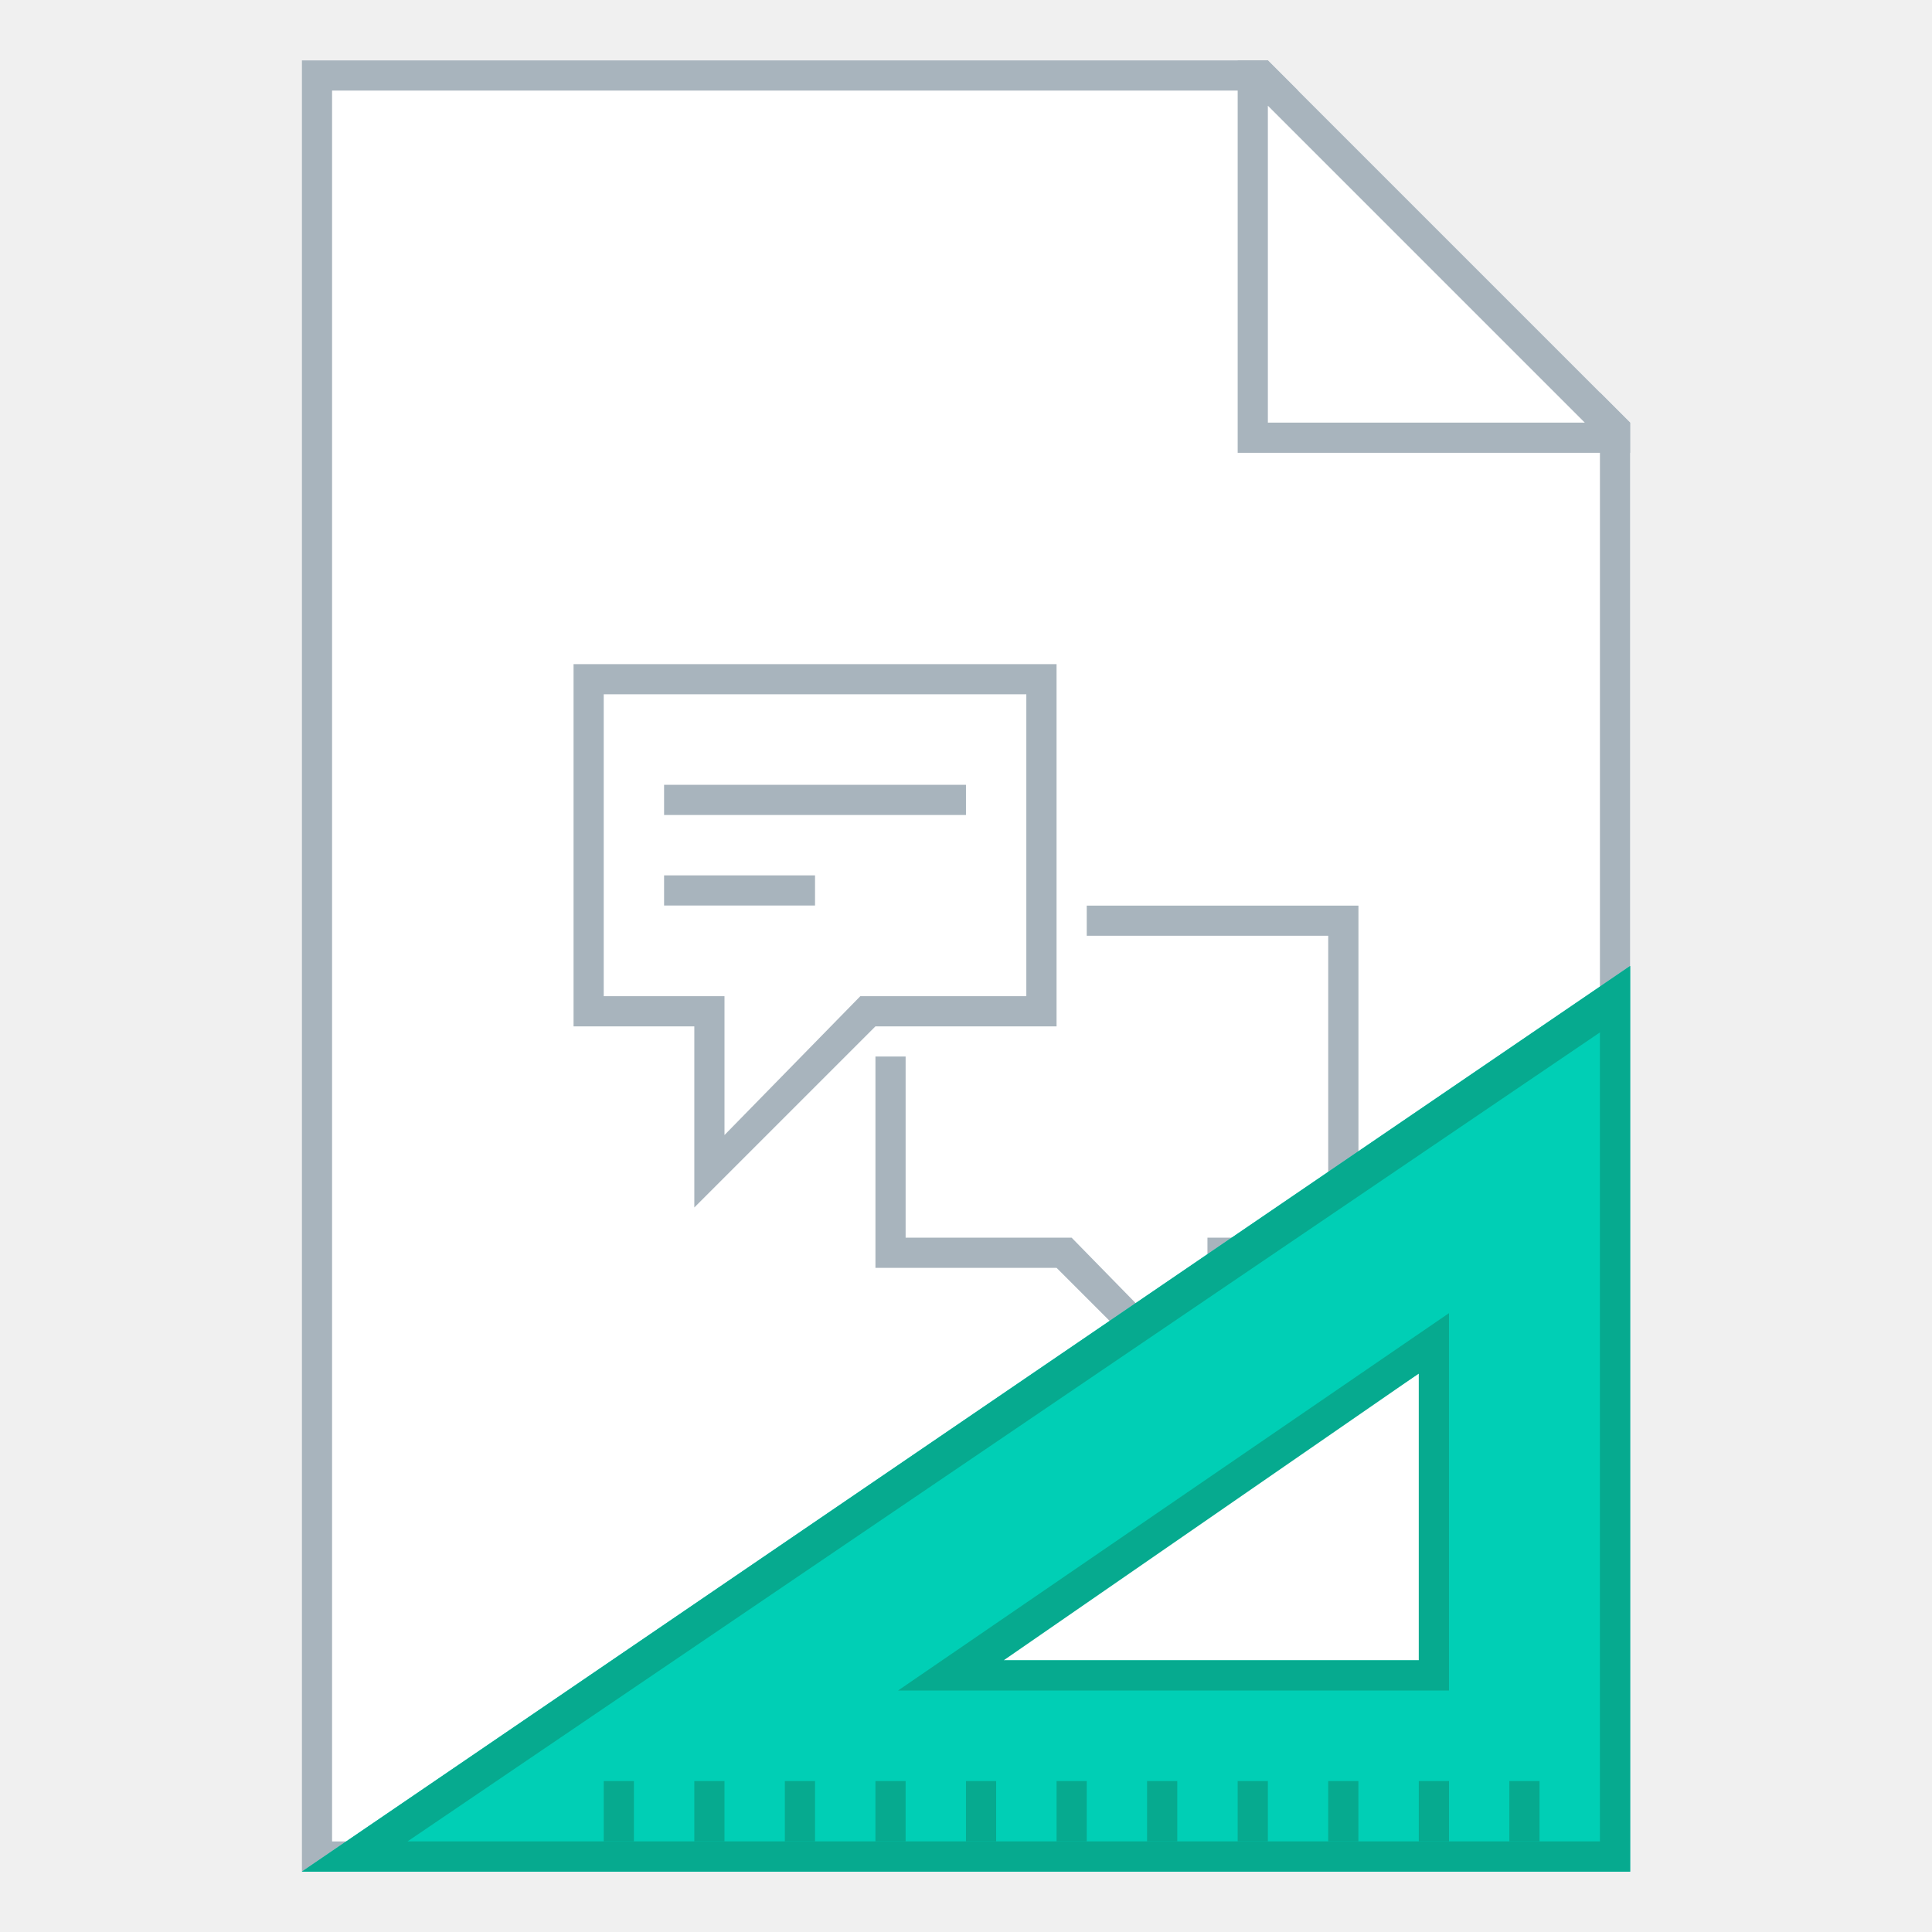
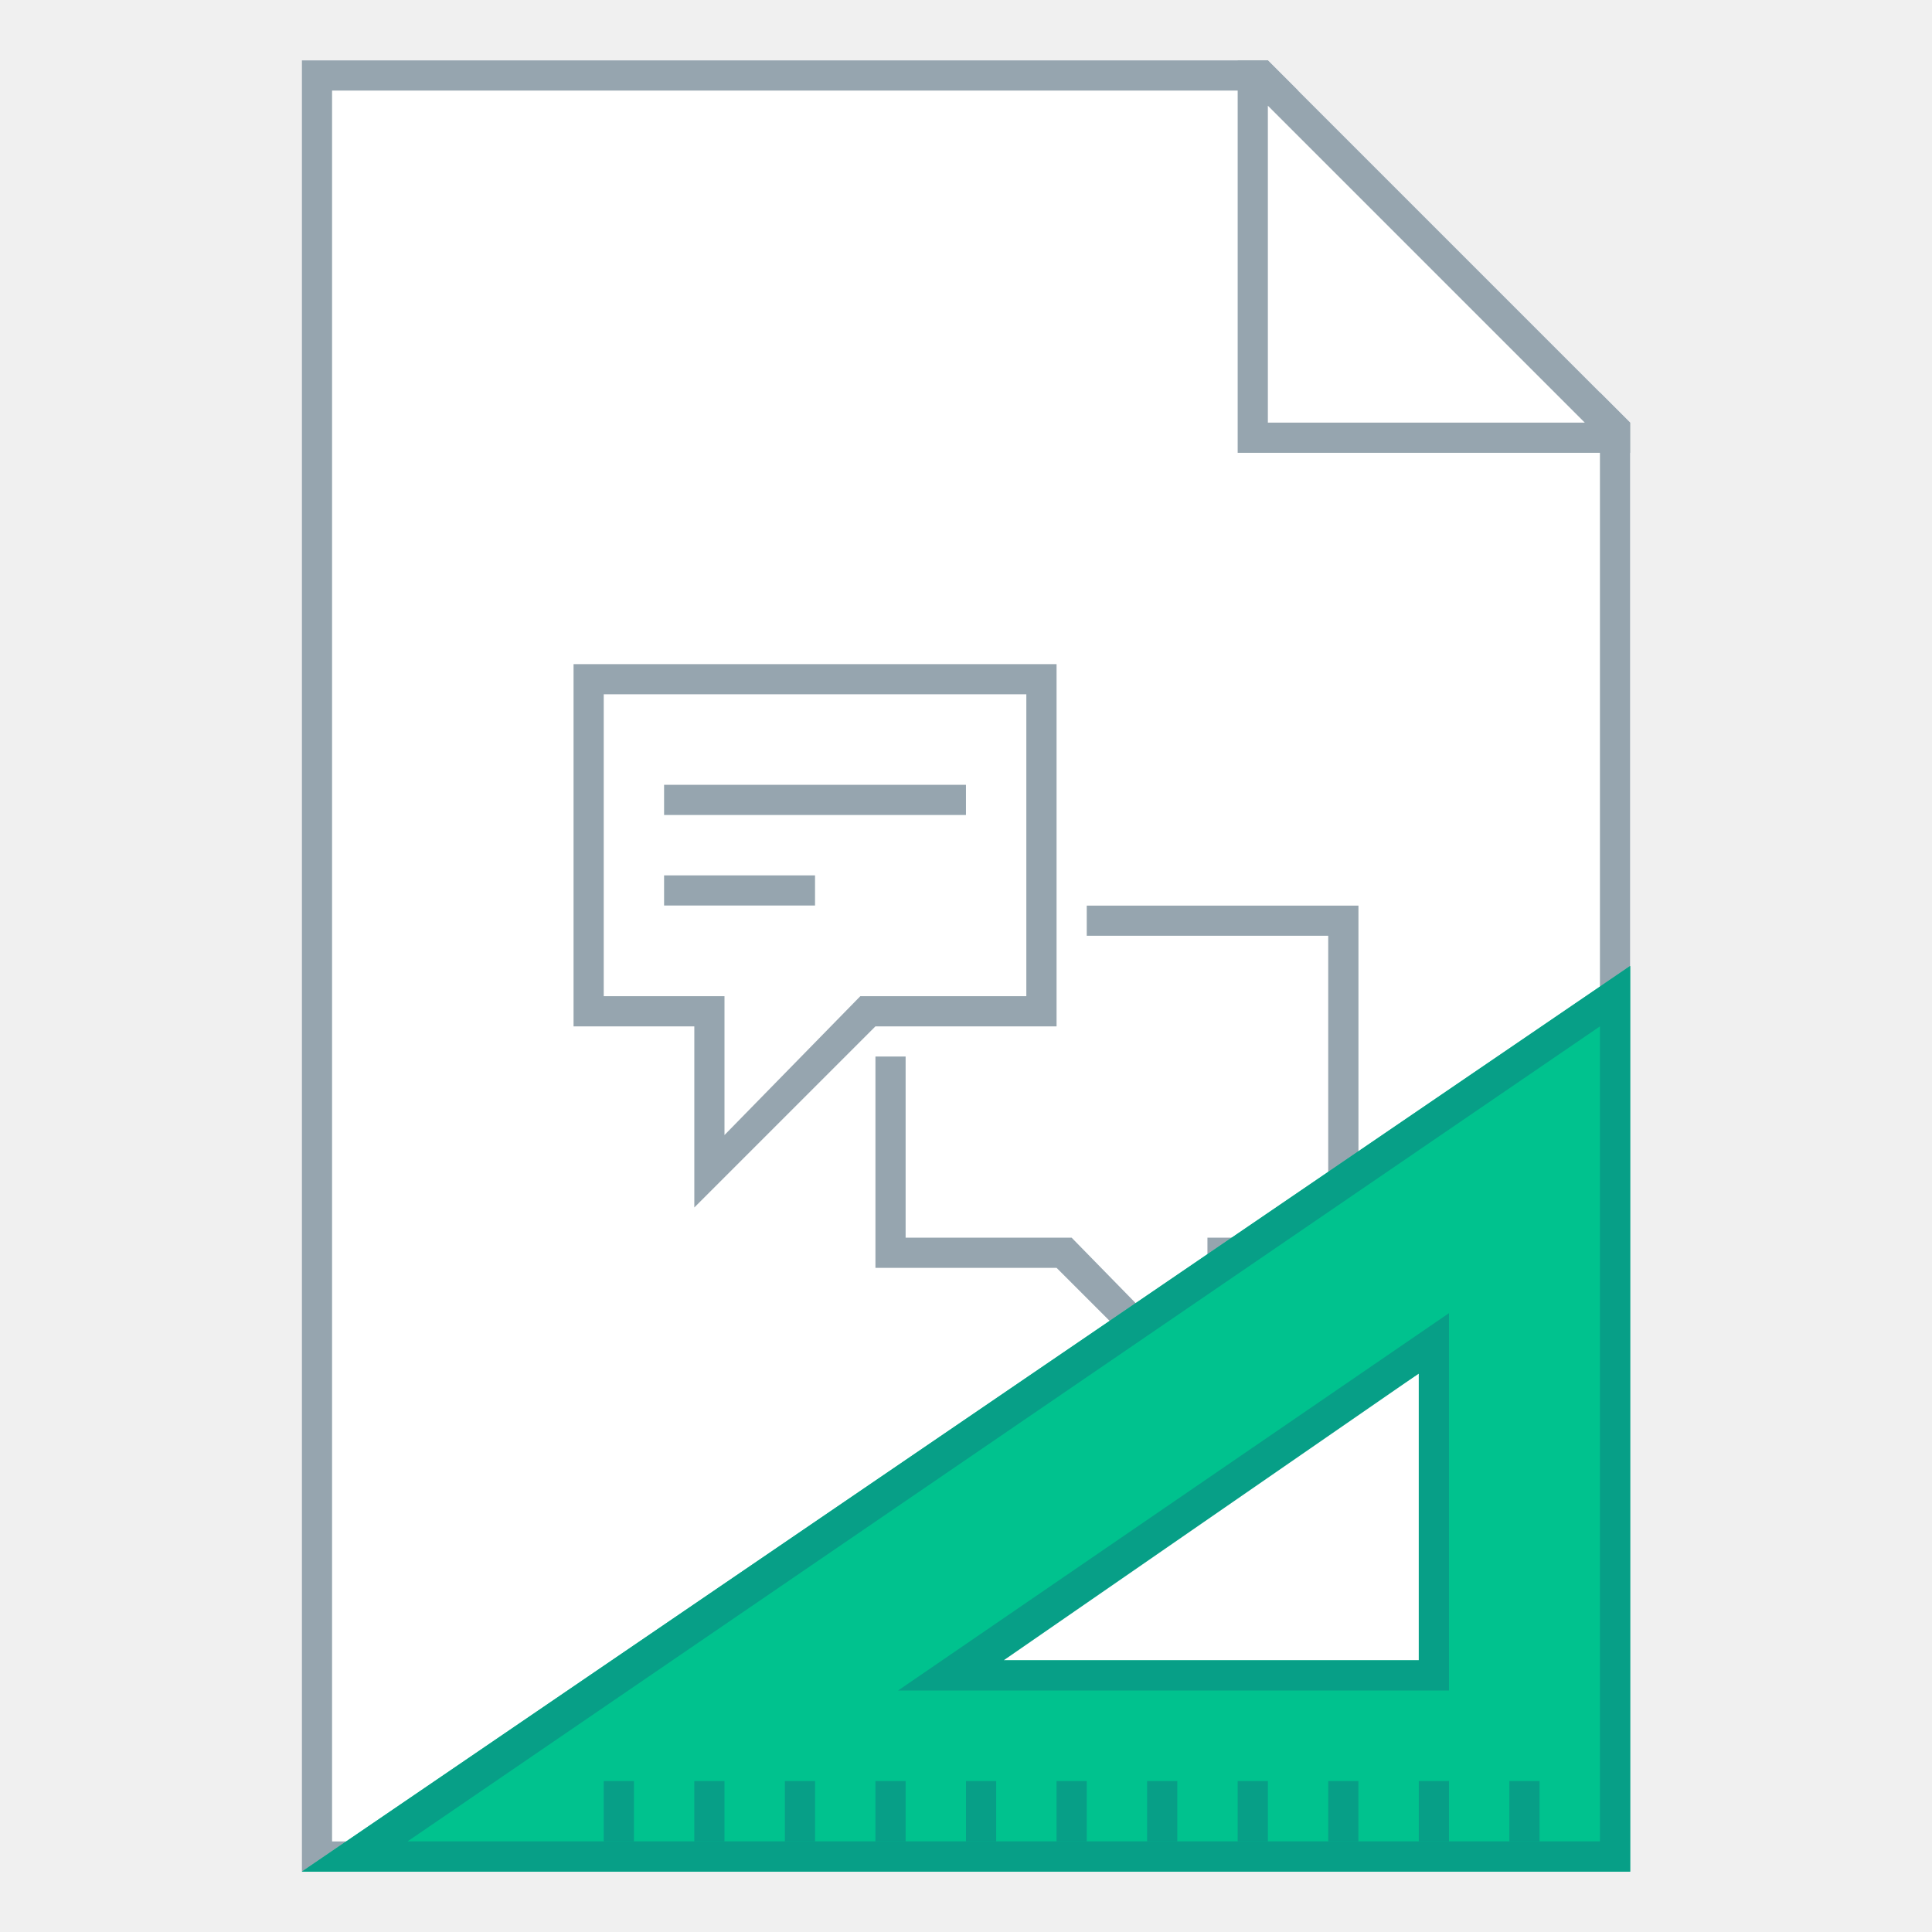
<svg xmlns="http://www.w3.org/2000/svg" width="128" height="128" viewBox="0 0 33.867 33.867" version="1.1" id="svg2634">
  <defs id="defs2628">
    <clipPath clipPathUnits="userSpaceOnUse" id="clipPath5603">
      <path style="fill:#00ffff;fill-opacity:1;stroke:none;stroke-width:0.265px;stroke-linecap:butt;stroke-linejoin:miter;stroke-opacity:1" d="m 61.912,165.767 -6.879,6.879 6.879,6.879 6.879,-6.879 z" id="path5605" />
    </clipPath>
  </defs>
  <g id="layer1" transform="translate(-82.55,-136.1333)">
    <g id="g4833">
      <path id="rect851" d="m 87.842,137.192 v 31.75 H 111.125 v -25.4 l -6.35,-6.35 z" style="fill:#ffffff;fill-opacity:1;stroke:none;stroke-width:0.529;stroke-linejoin:bevel;stroke-miterlimit:4;stroke-dasharray:none;stroke-opacity:1" />
-       <path id="rect840" d="m 87.842,137.192 v 31.75 H 111.125 v -25.4 l -0.529,-0.529 v 25.4 H 88.371 v -30.692 h 16.933 l -0.529,-0.529 z" style="fill:#a8b4bd;fill-opacity:1;stroke:none;stroke-width:0.265;stroke-linejoin:round;stroke-miterlimit:4;stroke-dasharray:none" />
-       <path id="path863" d="m 104.246,137.192 v 6.879 h 6.879 v -0.529 l -6.35,-6.35 z m 0.529,0.794 5.556,5.556 H 104.775 Z" style="fill:#a8b4bd;fill-opacity:1;stroke:none;stroke-width:0.265px;stroke-linecap:butt;stroke-linejoin:miter;stroke-opacity:1" />
-       <path id="rect4779" d="m 92.604,147.775 v 6.35 h 2.117 v 3.175 l 3.175,-3.175 h 3.175 v -6.35 z m 0.529,0.529 h 7.408 v 5.292 h -2.91 l -2.381,2.434 v -2.434 h -2.117 z m 1.058,1.587 v 0.529 h 5.292 v -0.529 z m 0,1.587 v 0.529 h 2.646 v -0.529 z" style="opacity:1;fill:#a8b4bd;fill-opacity:1;fill-rule:nonzero;stroke:none;stroke-width:5.292;stroke-linecap:square;stroke-linejoin:bevel;stroke-miterlimit:4;stroke-dasharray:none;stroke-dashoffset:35;stroke-opacity:1" />
-       <path id="rect4779-6" d="m 101.6,152.008 v 0.529 h 4.233 v 5.292 h -2.117 v 2.434 l -2.381,-2.434 h -2.91 v -3.175 h -0.529 v 3.704 h 3.175 l 3.175,3.175 v -3.175 h 2.117 v -6.35 z" style="opacity:1;fill:#a8b4bd;fill-opacity:1;fill-rule:nonzero;stroke:none;stroke-width:5.292;stroke-linecap:square;stroke-linejoin:bevel;stroke-miterlimit:4;stroke-dasharray:none;stroke-dashoffset:35;stroke-opacity:1" />
+       <path id="rect840" d="m 87.842,137.192 v 31.75 H 111.125 v -25.4 l -0.529,-0.529 v 25.4 H 88.371 v -30.692 h 16.933 l -0.529,-0.529 z" style="fill:#96a5af;fill-opacity:1;stroke:none;stroke-width:0.265;stroke-linejoin:round;stroke-miterlimit:4;stroke-dasharray:none" />
+       <path id="path863" d="m 104.246,137.192 v 6.879 h 6.879 v -0.529 l -6.35,-6.35 z m 0.529,0.794 5.556,5.556 H 104.775 Z" style="fill:#96a5af;fill-opacity:1;stroke:none;stroke-width:0.265px;stroke-linecap:butt;stroke-linejoin:miter;stroke-opacity:1" />
+       <path id="rect4779" d="m 92.604,147.775 v 6.35 h 2.117 v 3.175 l 3.175,-3.175 h 3.175 v -6.35 z m 0.529,0.529 h 7.408 v 5.292 h -2.91 l -2.381,2.434 v -2.434 h -2.117 z m 1.058,1.587 v 0.529 h 5.292 v -0.529 z m 0,1.587 v 0.529 h 2.646 v -0.529 z" style="opacity:1;fill:#96a5af;fill-opacity:1;fill-rule:nonzero;stroke:none;stroke-width:5.292;stroke-linecap:square;stroke-linejoin:bevel;stroke-miterlimit:4;stroke-dasharray:none;stroke-dashoffset:35;stroke-opacity:1" />
+       <path id="rect4779-6" d="m 101.6,152.008 v 0.529 h 4.233 v 5.292 h -2.117 v 2.434 l -2.381,-2.434 h -2.91 v -3.175 h -0.529 v 3.704 h 3.175 l 3.175,3.175 v -3.175 h 2.117 v -6.35 z" style="opacity:1;fill:#96a5af;fill-opacity:1;fill-rule:nonzero;stroke:none;stroke-width:5.292;stroke-linecap:square;stroke-linejoin:bevel;stroke-miterlimit:4;stroke-dasharray:none;stroke-dashoffset:35;stroke-opacity:1" />
      <g id="g4838" transform="translate(-3.1999996e-7,3.65625e-6)">
-         <path style="fill:#00cfb5;fill-opacity:1;stroke:none;stroke-width:0.265px;stroke-linecap:butt;stroke-linejoin:miter;stroke-opacity:1" d="m 111.125,153.067 -23.283,15.875 H 111.125 Z m -3.704,7.144 v 5.027 h -7.673 z" id="path901-5" />
-         <path style="fill:#06aa8f;fill-opacity:1;stroke:none;stroke-width:0.265px;stroke-linecap:butt;stroke-linejoin:miter;stroke-opacity:1" d="m 111.125,153.067 -23.283,15.875 H 111.125 Z m -0.529,1.164 V 168.412 H 89.694 Z" id="path901" />
-         <path style="fill:#06aa8f;fill-opacity:1;stroke:none;stroke-width:0.265px;stroke-linecap:butt;stroke-linejoin:miter;stroke-opacity:1" d="m 107.95,159.152 -9.657,6.615 H 107.95 Z m -0.529,1.058 v 5.027 h -7.276 z" id="path920" />
-         <rect style="opacity:1;fill:#06aa8f;fill-opacity:1;fill-rule:evenodd;stroke:none;stroke-width:0.529;stroke-linecap:round;stroke-linejoin:bevel;stroke-miterlimit:4;stroke-dasharray:none;stroke-opacity:1" id="rect968" width="0.529" height="1.058" x="109.008" y="167.354" />
-         <rect style="opacity:1;fill:#06aa8f;fill-opacity:1;fill-rule:evenodd;stroke:none;stroke-width:0.529;stroke-linecap:round;stroke-linejoin:bevel;stroke-miterlimit:4;stroke-dasharray:none;stroke-opacity:1" id="rect970" width="0.529" height="1.058" x="107.421" y="167.354" />
-         <rect style="opacity:1;fill:#06aa8f;fill-opacity:1;fill-rule:evenodd;stroke:none;stroke-width:0.529;stroke-linecap:round;stroke-linejoin:bevel;stroke-miterlimit:4;stroke-dasharray:none;stroke-opacity:1" id="rect972" width="0.529" height="1.058" x="105.833" y="167.354" />
-         <rect style="opacity:1;fill:#06aa8f;fill-opacity:1;fill-rule:evenodd;stroke:none;stroke-width:0.529;stroke-linecap:round;stroke-linejoin:bevel;stroke-miterlimit:4;stroke-dasharray:none;stroke-opacity:1" id="rect974" width="0.529" height="1.058" x="102.658" y="167.354" />
-         <rect style="opacity:1;fill:#06aa8f;fill-opacity:1;fill-rule:evenodd;stroke:none;stroke-width:0.529;stroke-linecap:round;stroke-linejoin:bevel;stroke-miterlimit:4;stroke-dasharray:none;stroke-opacity:1" id="rect976" width="0.529" height="1.058" x="101.071" y="167.354" />
-         <rect style="opacity:1;fill:#06aa8f;fill-opacity:1;fill-rule:evenodd;stroke:none;stroke-width:0.529;stroke-linecap:round;stroke-linejoin:bevel;stroke-miterlimit:4;stroke-dasharray:none;stroke-opacity:1" id="rect978" width="0.529" height="1.058" x="97.896" y="167.354" />
-         <rect style="opacity:1;fill:#06aa8f;fill-opacity:1;fill-rule:evenodd;stroke:none;stroke-width:0.529;stroke-linecap:round;stroke-linejoin:bevel;stroke-miterlimit:4;stroke-dasharray:none;stroke-opacity:1" id="rect980" width="0.529" height="1.058" x="96.308" y="167.354" />
-         <rect style="opacity:1;fill:#06aa8f;fill-opacity:1;fill-rule:evenodd;stroke:none;stroke-width:0.529;stroke-linecap:round;stroke-linejoin:bevel;stroke-miterlimit:4;stroke-dasharray:none;stroke-opacity:1" id="rect982" width="0.529" height="1.058" x="94.721" y="167.354" />
-         <rect style="opacity:1;fill:#06aa8f;fill-opacity:1;fill-rule:evenodd;stroke:none;stroke-width:0.529;stroke-linecap:round;stroke-linejoin:bevel;stroke-miterlimit:4;stroke-dasharray:none;stroke-opacity:1" id="rect984" width="0.529" height="1.058" x="104.246" y="167.354" />
-         <rect style="opacity:1;fill:#06aa8f;fill-opacity:1;fill-rule:evenodd;stroke:none;stroke-width:0.529;stroke-linecap:round;stroke-linejoin:bevel;stroke-miterlimit:4;stroke-dasharray:none;stroke-opacity:1" id="rect986" width="0.529" height="1.058" x="99.483" y="167.354" />
-         <rect style="opacity:1;fill:#06aa8f;fill-opacity:1;fill-rule:evenodd;stroke:none;stroke-width:0.529;stroke-linecap:round;stroke-linejoin:bevel;stroke-miterlimit:4;stroke-dasharray:none;stroke-opacity:1" id="rect988" width="0.529" height="1.058" x="93.133" y="167.354" />
+         <path style="fill:#00c28e;fill-opacity:1;stroke:none;stroke-width:0.265px;stroke-linecap:butt;stroke-linejoin:miter;stroke-opacity:1" d="m 111.125,153.067 -23.283,15.875 H 111.125 Z m -3.704,7.144 v 5.027 h -7.673 z" id="path901-5" />
+         <path style="fill:#079f87;fill-opacity:1;stroke:none;stroke-width:0.265px;stroke-linecap:butt;stroke-linejoin:miter;stroke-opacity:1" d="m 111.125,153.067 -23.283,15.875 H 111.125 Z m -0.529,1.058 V 168.412 H 89.694 Z" id="path901" />
+         <path style="fill:#079f87;fill-opacity:1;stroke:none;stroke-width:0.265px;stroke-linecap:butt;stroke-linejoin:miter;stroke-opacity:1" d="m 107.95,159.152 -9.657,6.615 H 107.95 Z m -0.529,1.058 v 5.027 h -7.276 z" id="path920" />
+         <path style="opacity:1;fill:#079f87;fill-opacity:1;fill-rule:evenodd;stroke:none;stroke-width:2;stroke-linecap:round;stroke-linejoin:bevel;stroke-miterlimit:4;stroke-dasharray:none;stroke-opacity:1" d="m 40,118 v 4 h 2 v -4 z m 6,0 v 4 h 2 v -4 z m 6,0 v 4 h 2 v -4 z m 6,0 v 4 h 2 v -4 z m 6,0 v 4 h 2 v -4 z m 6,0 v 4 h 2 v -4 z m 6,0 v 4 h 2 v -4 z m 6,0 v 4 h 2 v -4 z m 6,0 v 4 h 2 v -4 z m 6,0 v 4 h 2 v -4 z m 6,0 v 4 h 2 v -4 z" transform="matrix(0.2645833,0,0,0.2645833,82.55,136.1333)" id="rect968" />
      </g>
    </g>
  </g>
</svg>
